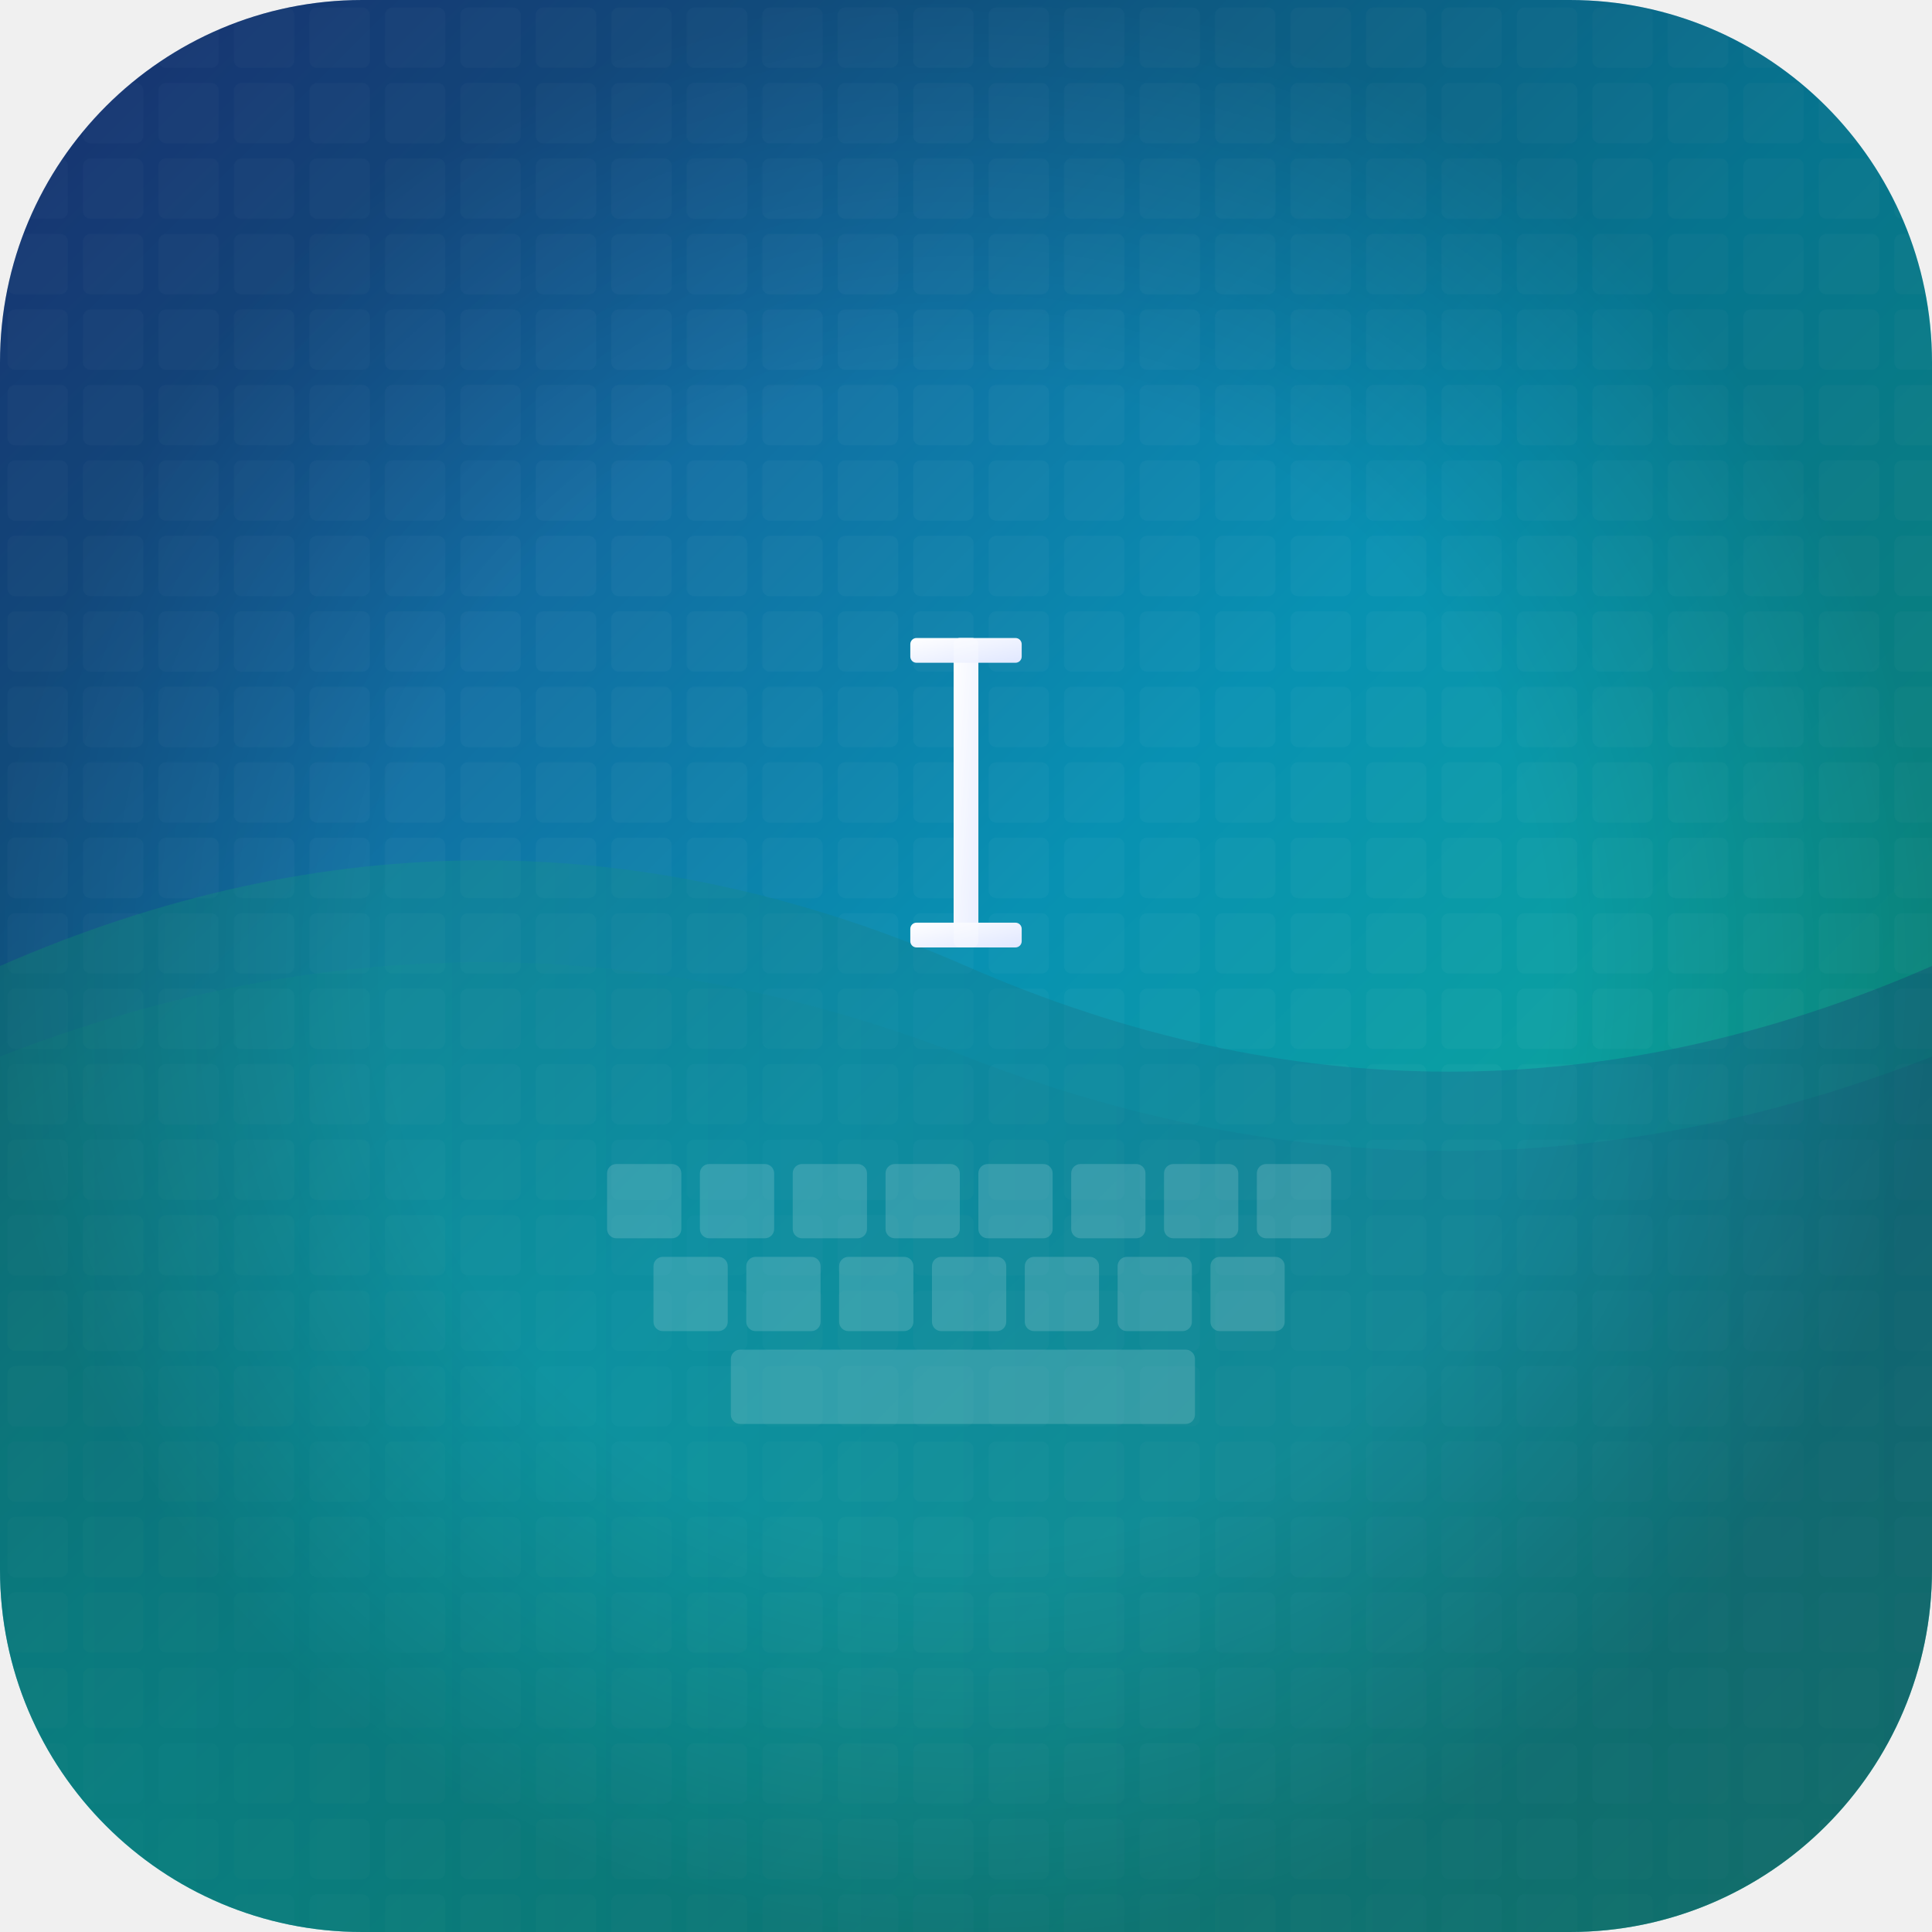
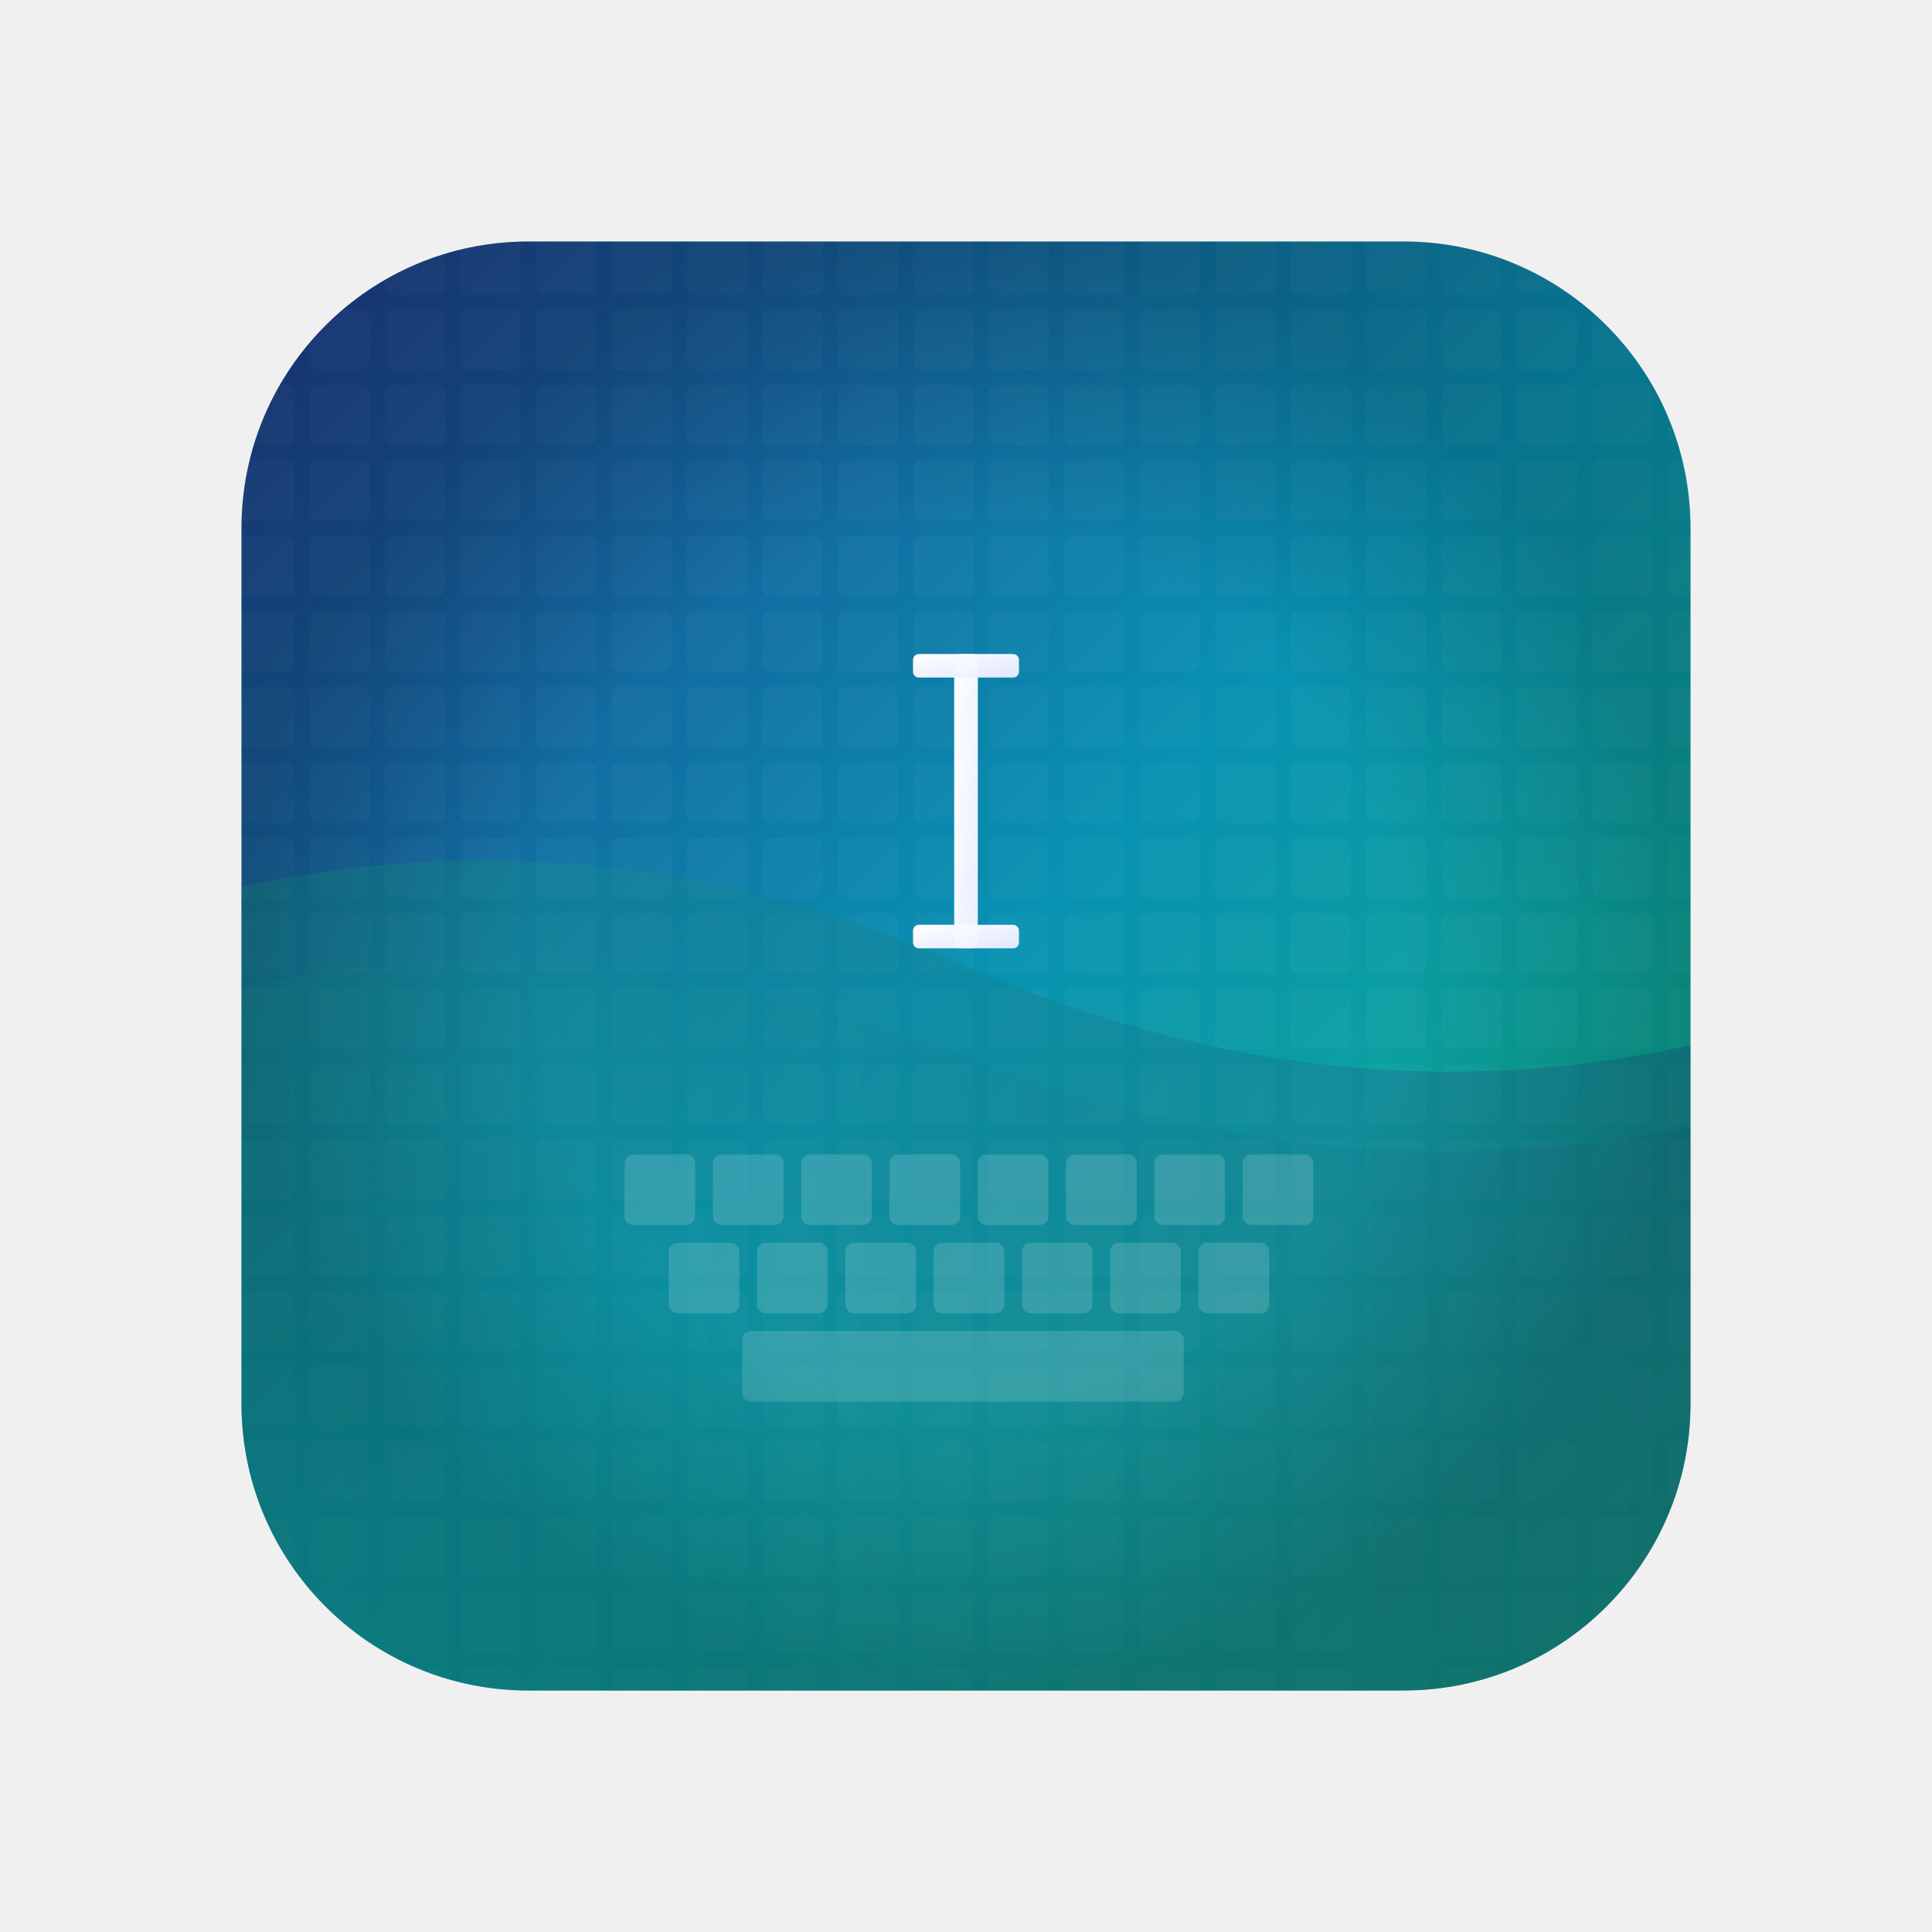
<svg xmlns="http://www.w3.org/2000/svg" width="512" height="512" viewBox="0 0 512 512" fill="none">
  <defs>
    <linearGradient id="mainGradient" x1="0%" y1="0%" x2="100%" y2="100%">
      <stop offset="0%" style="stop-color:#1e3a8a;stop-opacity:1" />
      <stop offset="50%" style="stop-color:#0891b2;stop-opacity:1" />
      <stop offset="100%" style="stop-color:#10b981;stop-opacity:1" />
    </linearGradient>
    <linearGradient id="waveGradient" x1="0%" y1="0%" x2="100%" y2="0%">
      <stop offset="0%" style="stop-color:#10b981;stop-opacity:0.3" />
      <stop offset="100%" style="stop-color:#1e3a8a;stop-opacity:0.3" />
    </linearGradient>
    <linearGradient id="cursorGradient" x1="0%" y1="0%" x2="100%" y2="100%">
      <stop offset="0%" style="stop-color:#ffffff;stop-opacity:1" />
      <stop offset="100%" style="stop-color:#e0e7ff;stop-opacity:1" />
    </linearGradient>
    <pattern id="keyboardPattern" x="0" y="0" width="40" height="40" patternUnits="userSpaceOnUse">
      <rect x="2" y="2" width="16" height="16" rx="2" fill="white" opacity="0.03" />
      <rect x="22" y="2" width="16" height="16" rx="2" fill="white" opacity="0.03" />
      <rect x="2" y="22" width="16" height="16" rx="2" fill="white" opacity="0.03" />
      <rect x="22" y="22" width="16" height="16" rx="2" fill="white" opacity="0.03" />
    </pattern>
    <radialGradient id="vignette" cx="50%" cy="50%" r="50%">
      <stop offset="60%" stop-color="black" stop-opacity="0" />
      <stop offset="100%" stop-color="black" stop-opacity="0.2" />
    </radialGradient>
    <mask id="shapeMask">
-       <rect x="0" y="0" width="512" height="512" rx="96" ry="96" fill="white" />
+       <rect x="64" y="64" width="384" height="384" rx="76" ry="76" fill="white" />
    </mask>
  </defs>
  <g>
-     <rect x="0" y="0" width="512" height="512" rx="96" ry="96" fill="url(#mainGradient)" />
-     <rect x="0" y="0" width="512" height="512" rx="96" ry="96" fill="url(#keyboardPattern)" />
+     <rect x="64" y="64" width="384" height="384" rx="76" ry="76" fill="url(#mainGradient)" />
+     <rect x="64" y="64" width="384" height="384" rx="76" ry="76" fill="url(#keyboardPattern)" />
    <path d="M 0 256 Q 128 200 256 256 T 512 256 L 512 512 L 0 512 Z" fill="url(#waveGradient)" mask="url(#shapeMask)" />
    <path d="M 0 280 Q 128 230 256 280 T 512 280 L 512 512 L 0 512 Z" fill="url(#waveGradient)" opacity="0.4" mask="url(#shapeMask)" />
-     <g transform="translate(256 256) scale(0.82) translate(-256 -256)">
+     <g transform="translate(256 256) scale(0.78) translate(-256 -256)">
      <g transform="translate(256, 200)">
        <rect x="-4" y="-50" width="8" height="100" rx="2" fill="url(#cursorGradient)" />
        <rect x="-18" y="-50" width="36" height="8" rx="2" fill="url(#cursorGradient)" />
        <rect x="-18" y="42" width="36" height="8" rx="2" fill="url(#cursorGradient)" />
        <rect x="-4" y="-50" width="8" height="100" rx="2" fill="white" opacity="0.3" />
      </g>
      <g opacity="0.15">
        <rect x="140" y="320" width="24" height="24" rx="3" fill="white" />
        <rect x="170" y="320" width="24" height="24" rx="3" fill="white" />
        <rect x="200" y="320" width="24" height="24" rx="3" fill="white" />
        <rect x="230" y="320" width="24" height="24" rx="3" fill="white" />
        <rect x="260" y="320" width="24" height="24" rx="3" fill="white" />
        <rect x="290" y="320" width="24" height="24" rx="3" fill="white" />
        <rect x="320" y="320" width="24" height="24" rx="3" fill="white" />
        <rect x="350" y="320" width="24" height="24" rx="3" fill="white" />
        <rect x="155" y="350" width="24" height="24" rx="3" fill="white" />
        <rect x="185" y="350" width="24" height="24" rx="3" fill="white" />
        <rect x="215" y="350" width="24" height="24" rx="3" fill="white" />
        <rect x="245" y="350" width="24" height="24" rx="3" fill="white" />
        <rect x="275" y="350" width="24" height="24" rx="3" fill="white" />
        <rect x="305" y="350" width="24" height="24" rx="3" fill="white" />
        <rect x="335" y="350" width="24" height="24" rx="3" fill="white" />
        <rect x="180" y="380" width="150" height="24" rx="3" fill="white" />
      </g>
    </g>
-     <rect x="0" y="0" width="512" height="512" rx="96" ry="96" fill="url(#vignette)" />
+     <rect x="64" y="64" width="384" height="384" rx="76" ry="76" fill="url(#vignette)" />
  </g>
</svg>
